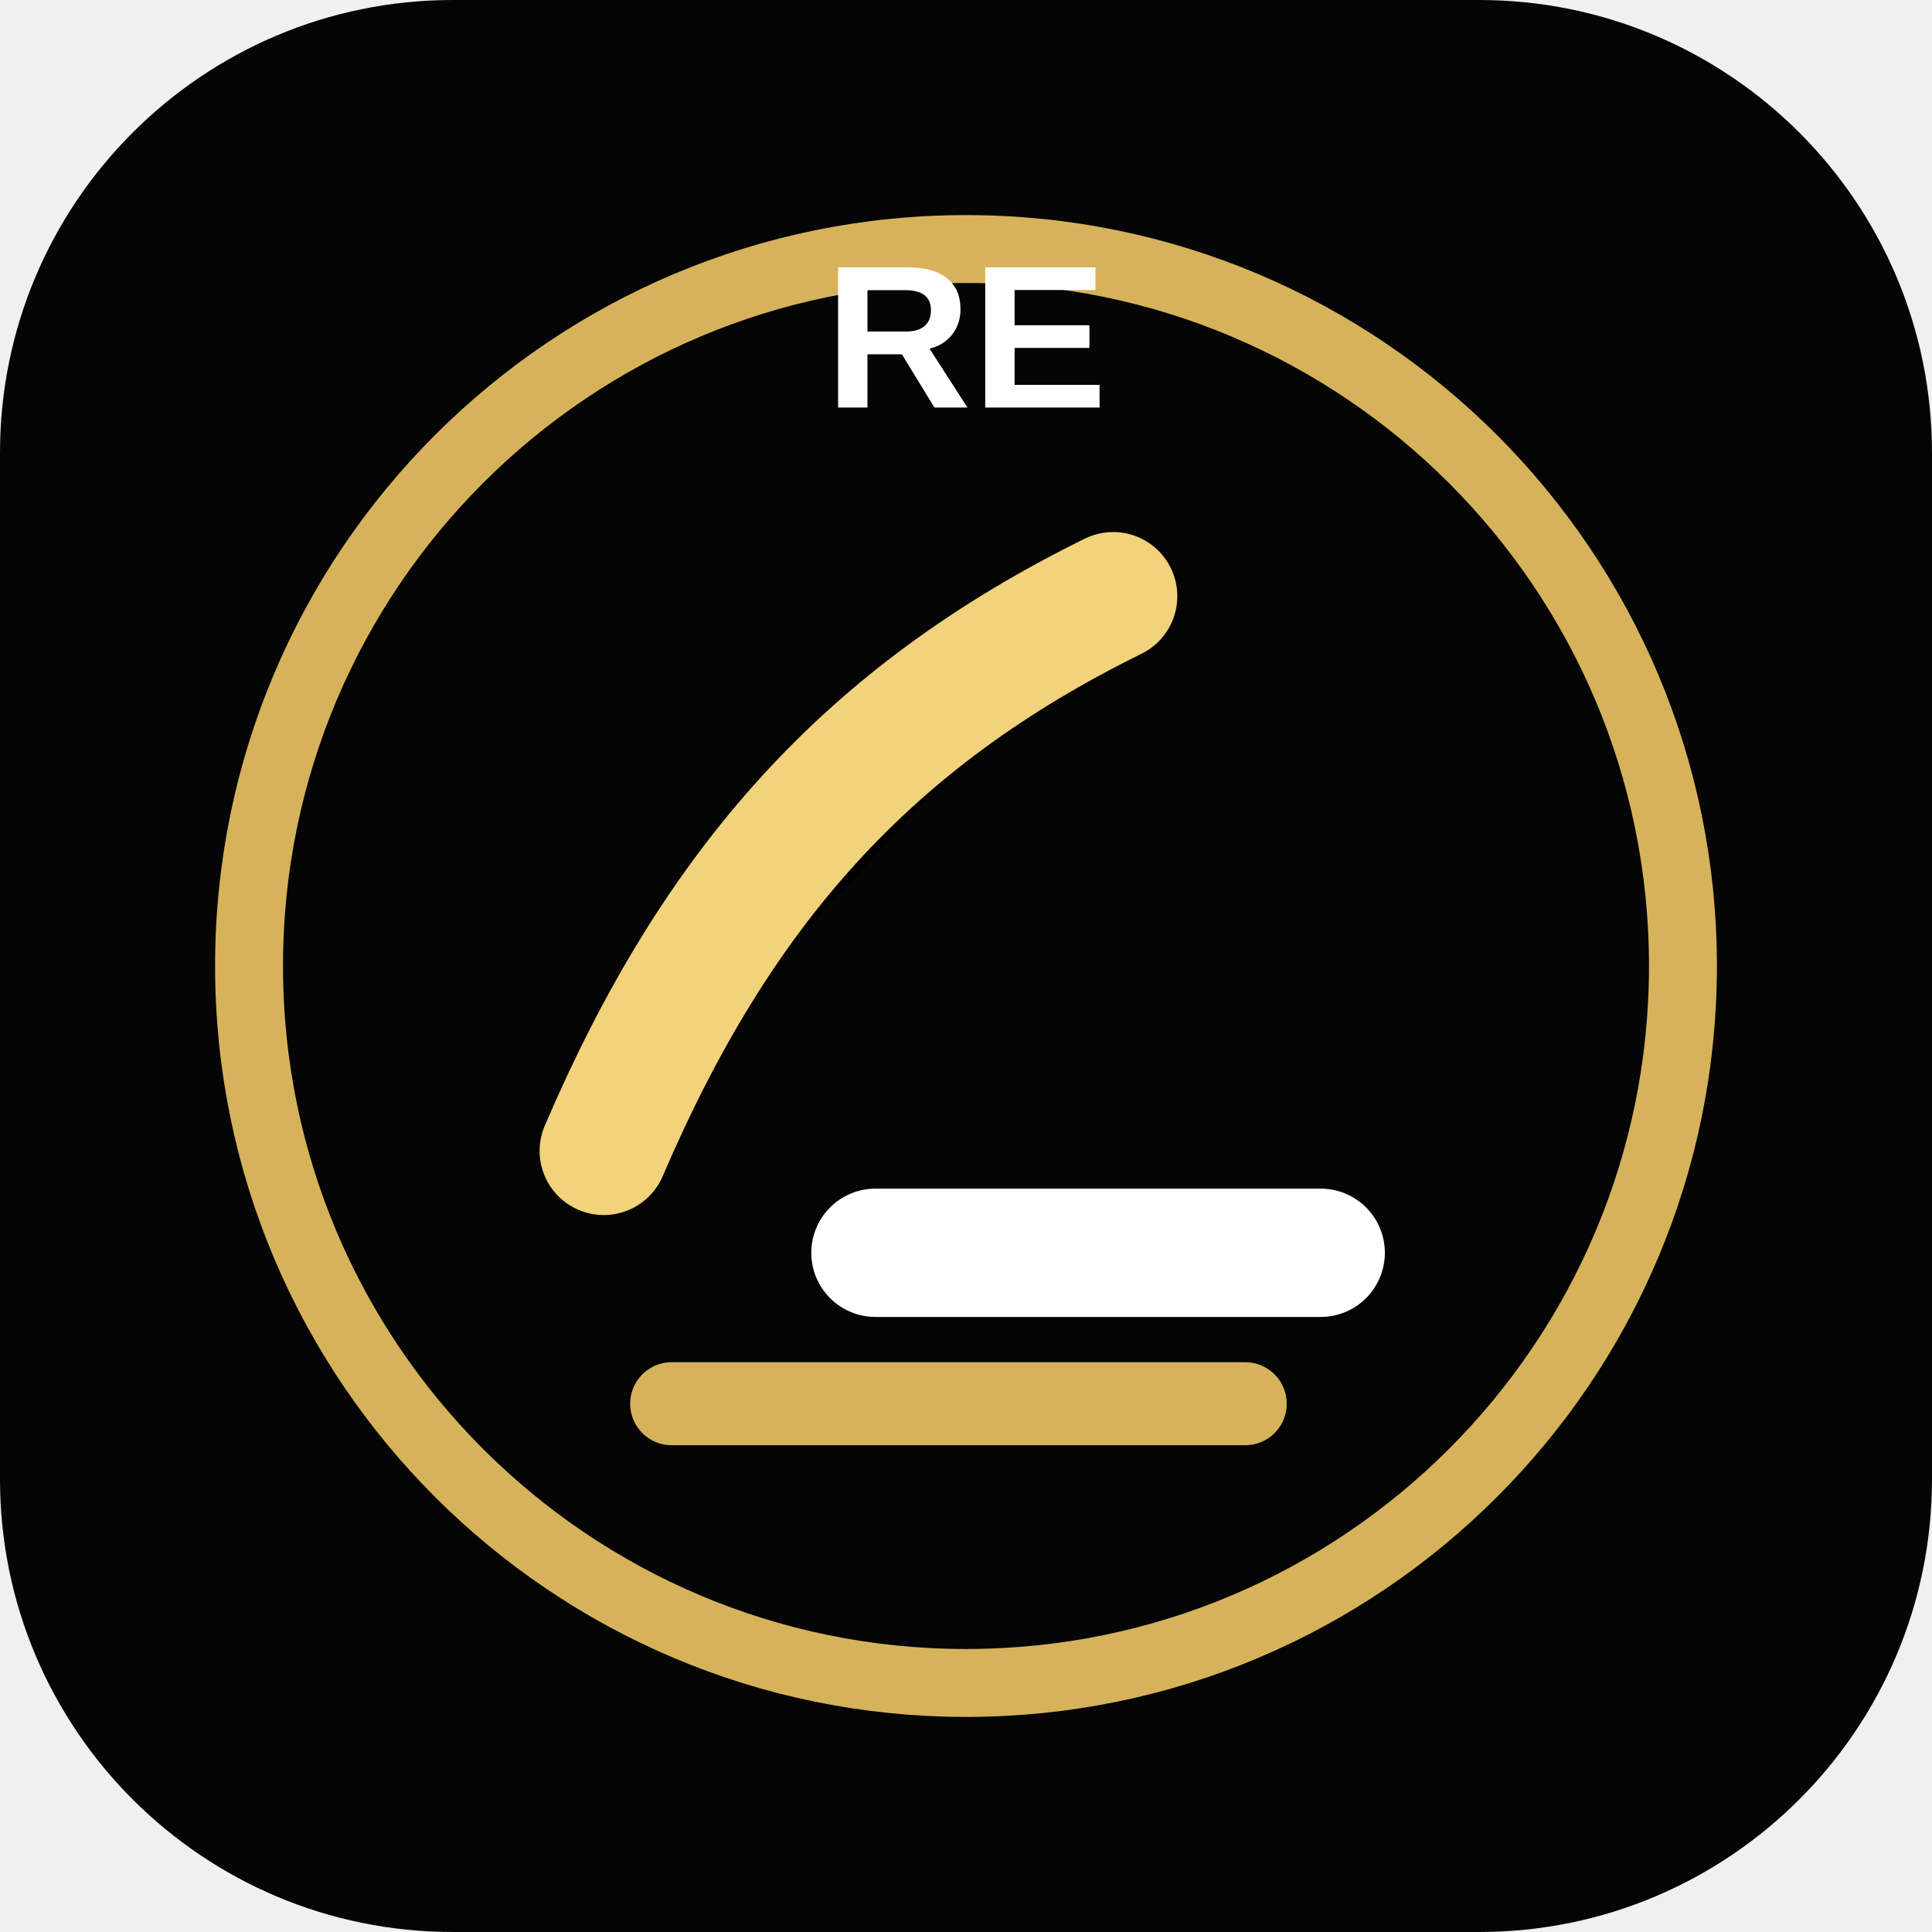
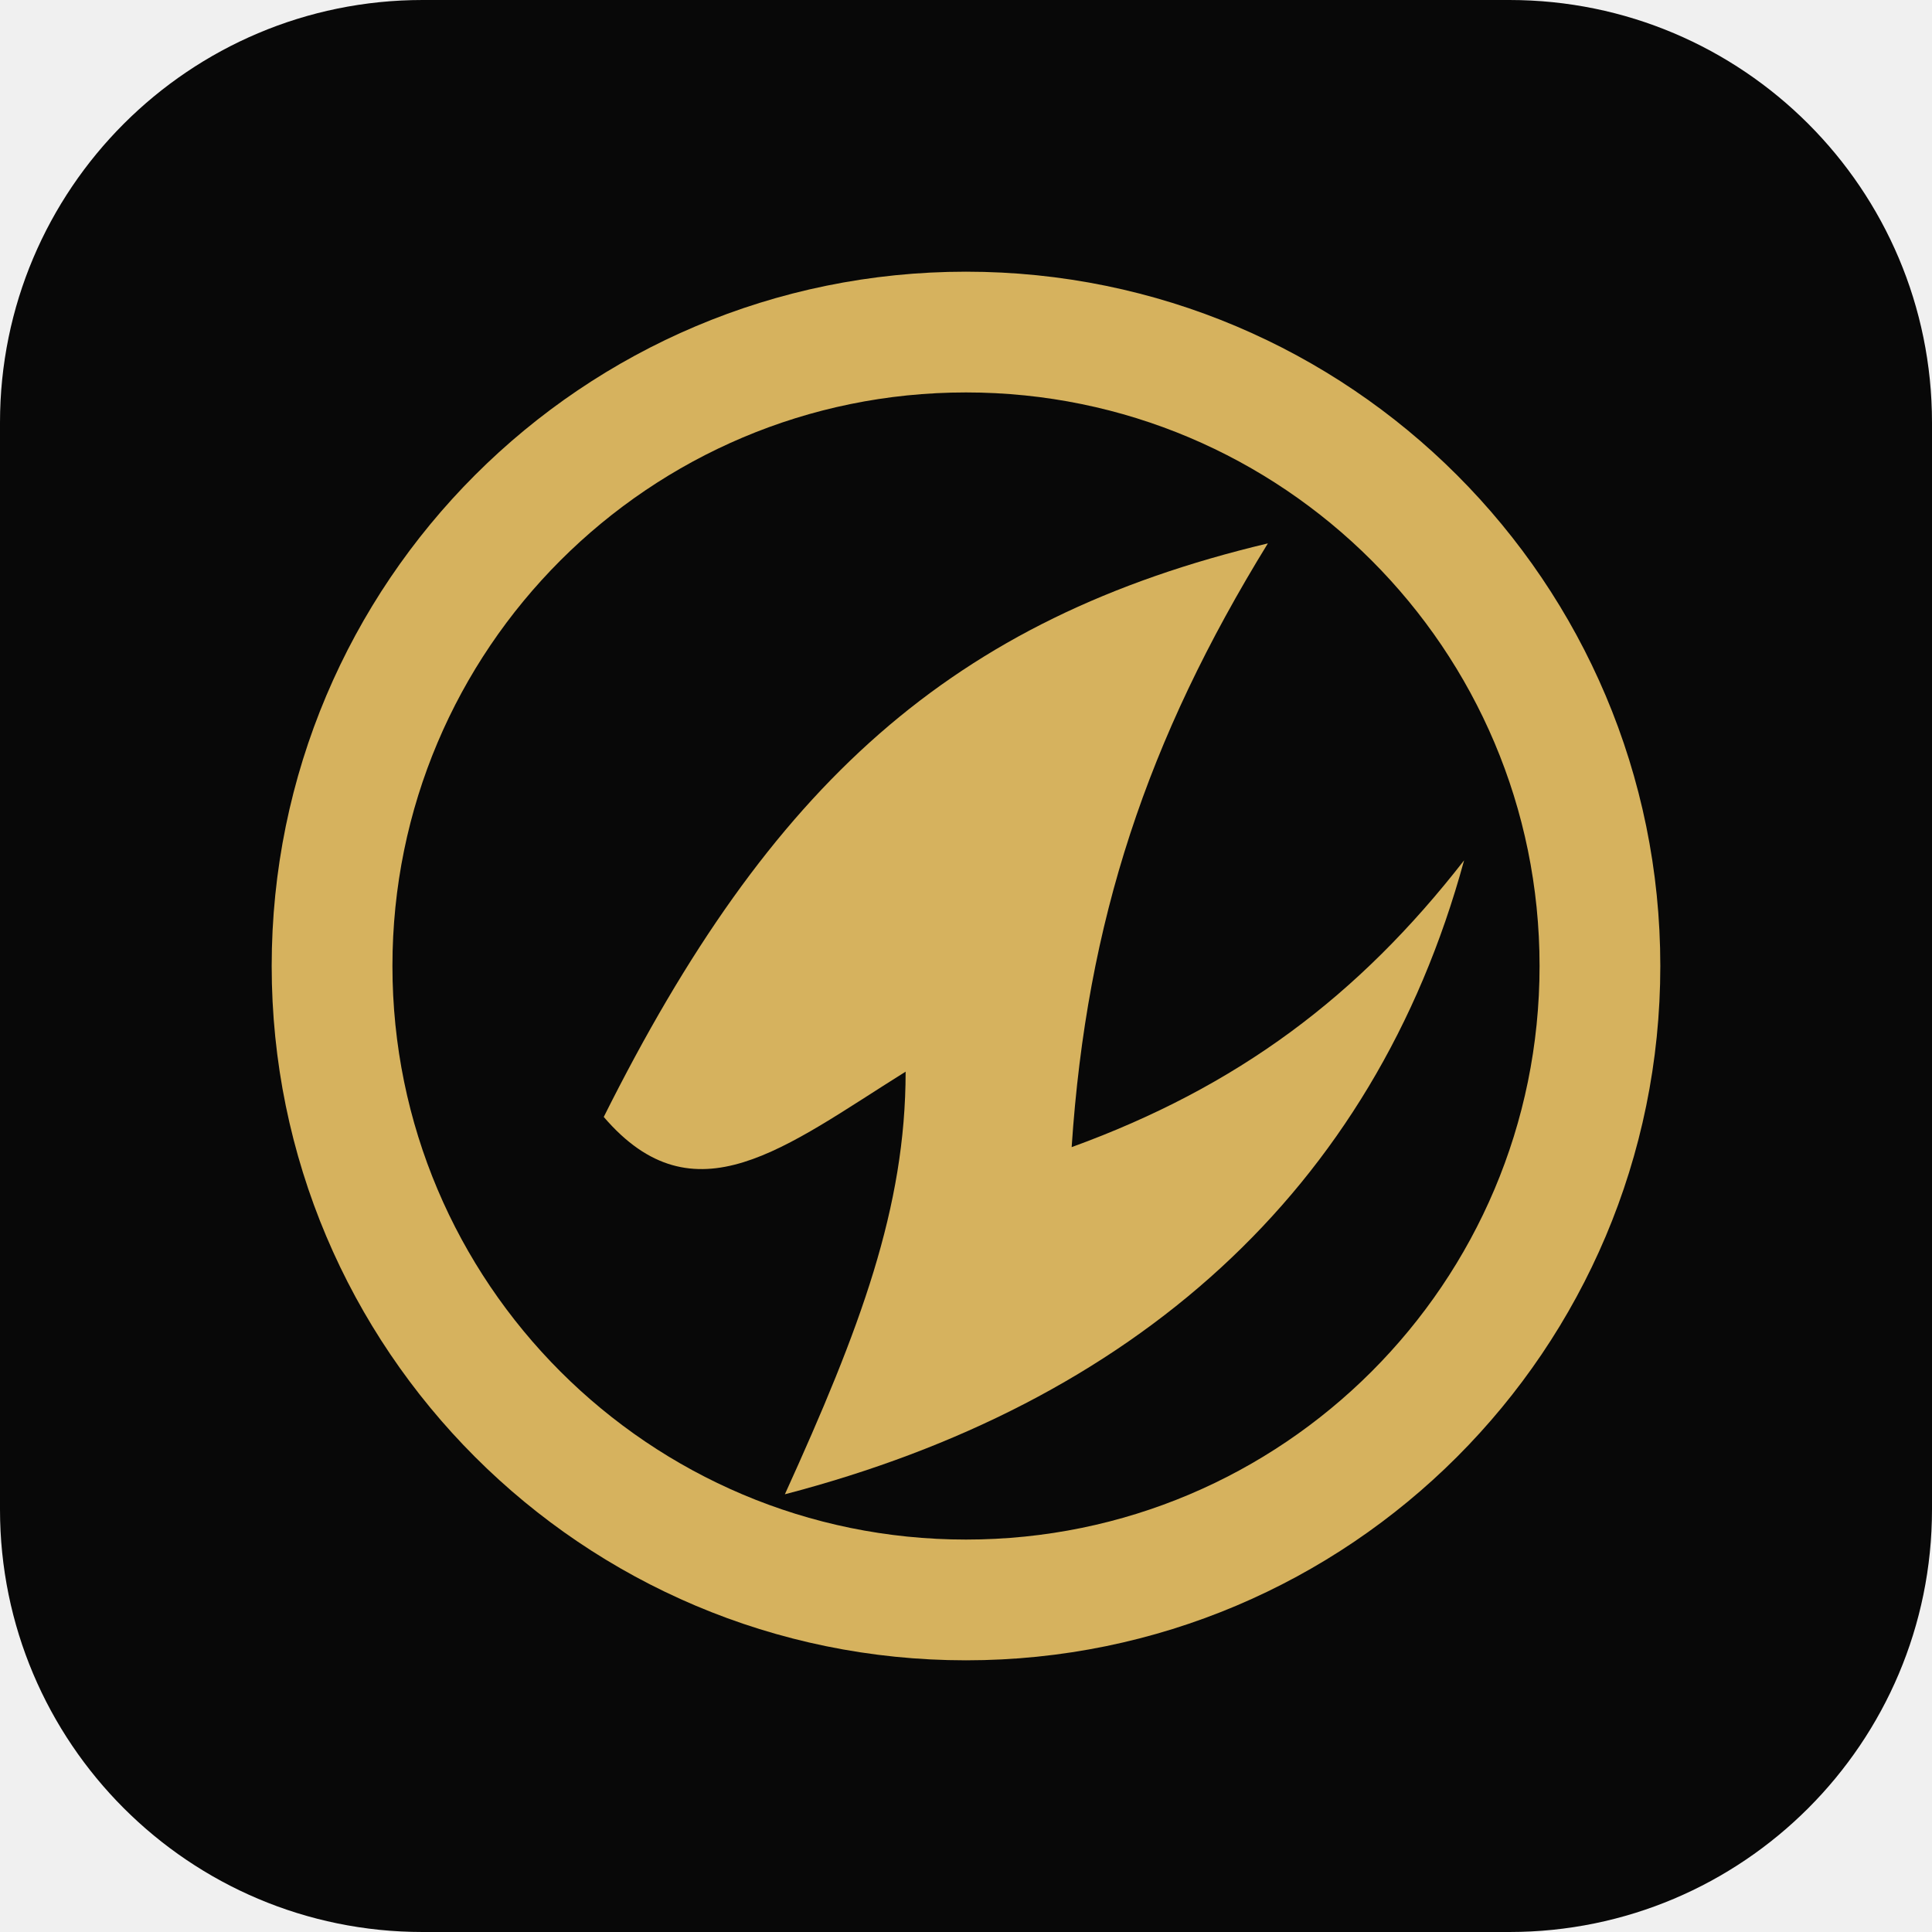
- <svg xmlns="http://www.w3.org/2000/svg" width="512" height="512" viewBox="0 0 512 512">
-   <rect width="512" height="512" rx="120" fill="#050505" />
-   <circle cx="256" cy="256" r="190" fill="none" stroke="#d6b35a" stroke-width="18" />
-   <path d="M160 305C190 235 230 190 295 158" stroke="#f2d27a" stroke-width="34" stroke-linecap="round" />
-   <path d="M232 332H350" stroke="#ffffff" stroke-width="34" stroke-linecap="round" />
-   <path d="M178 372H330" stroke="#d6b35a" stroke-width="22" stroke-linecap="round" />
-   <text x="256" y="108" text-anchor="middle" fill="#ffffff" font-size="54" font-family="Arial" font-weight="900">RE</text>
+ <svg xmlns="http://www.w3.org/2000/svg" width="128" height="128" viewBox="0 0 128 128">
+   <rect width="128" height="128" rx="28" fill="#080808" />
+   <circle cx="64" cy="64" r="42" fill="none" stroke="#d6b25e" stroke-width="8" />
+   <path d="M40 74c11-22 23-33 44-38-8 13-12 25-13 40 11-4 19-10 26-19-6 22-22 36-45 42 5-11 8-19 8-28-8 5-14 10-20 3z" fill="#d6b25e" />
</svg>
